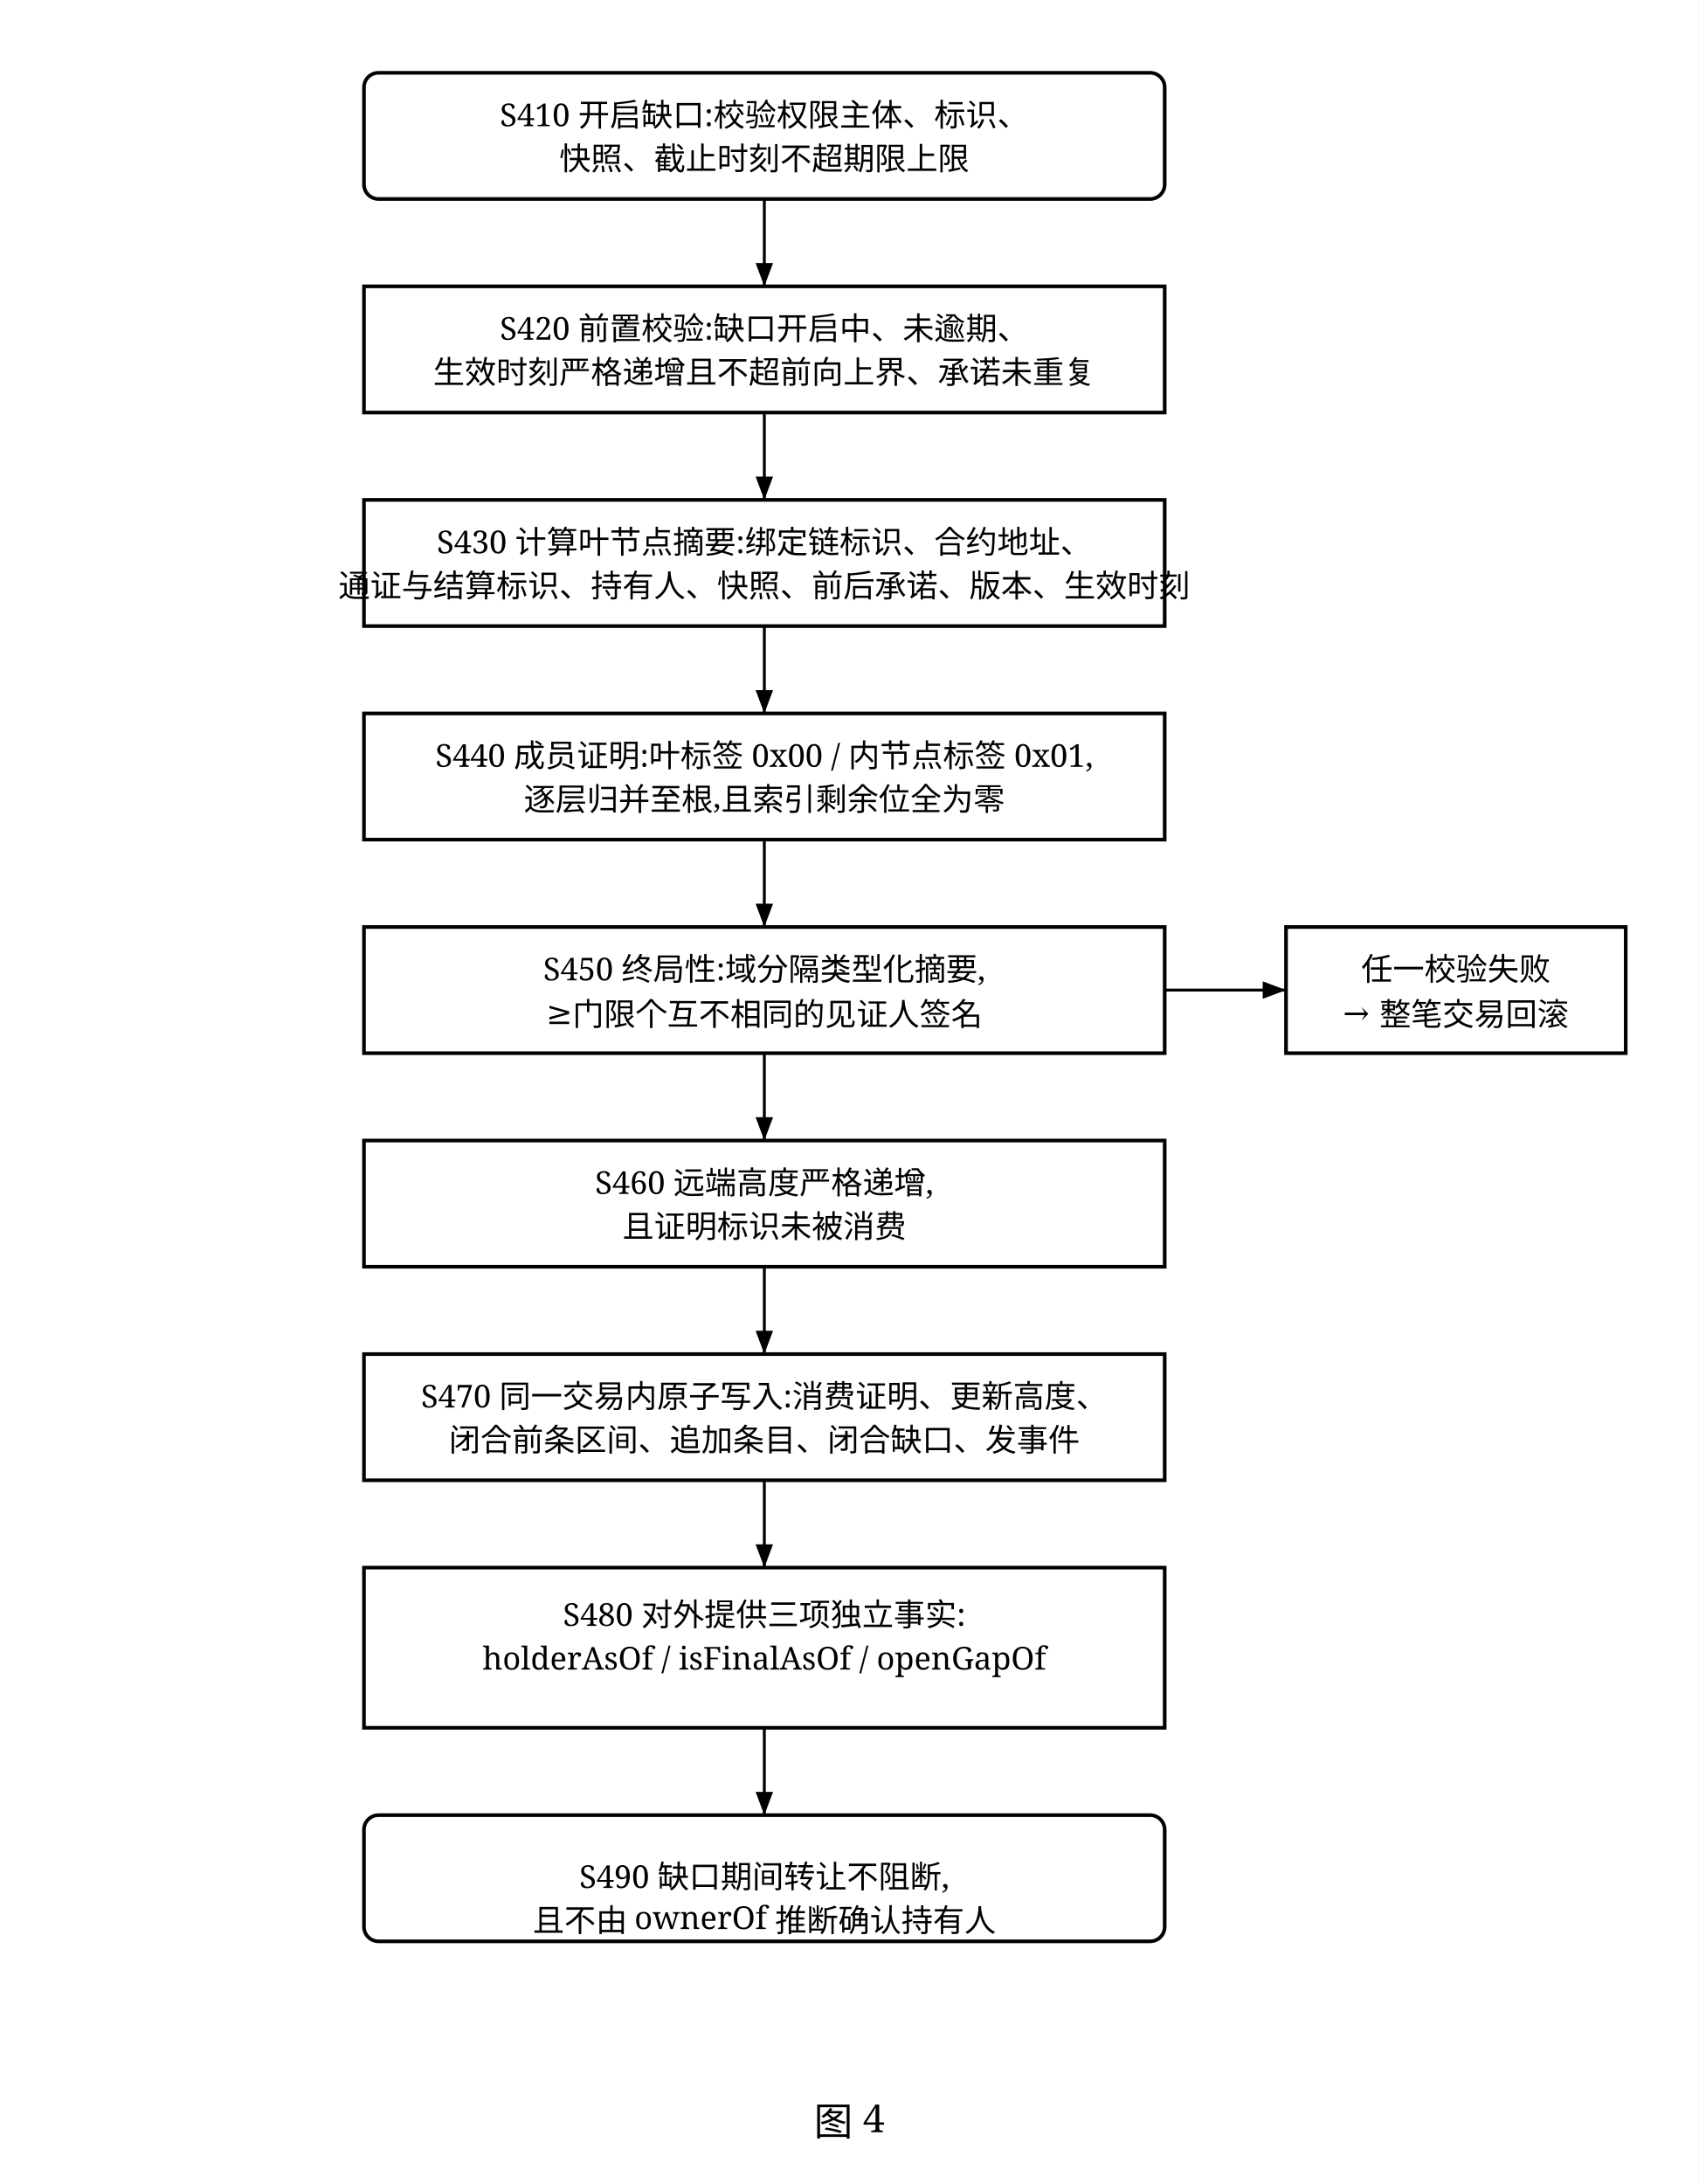
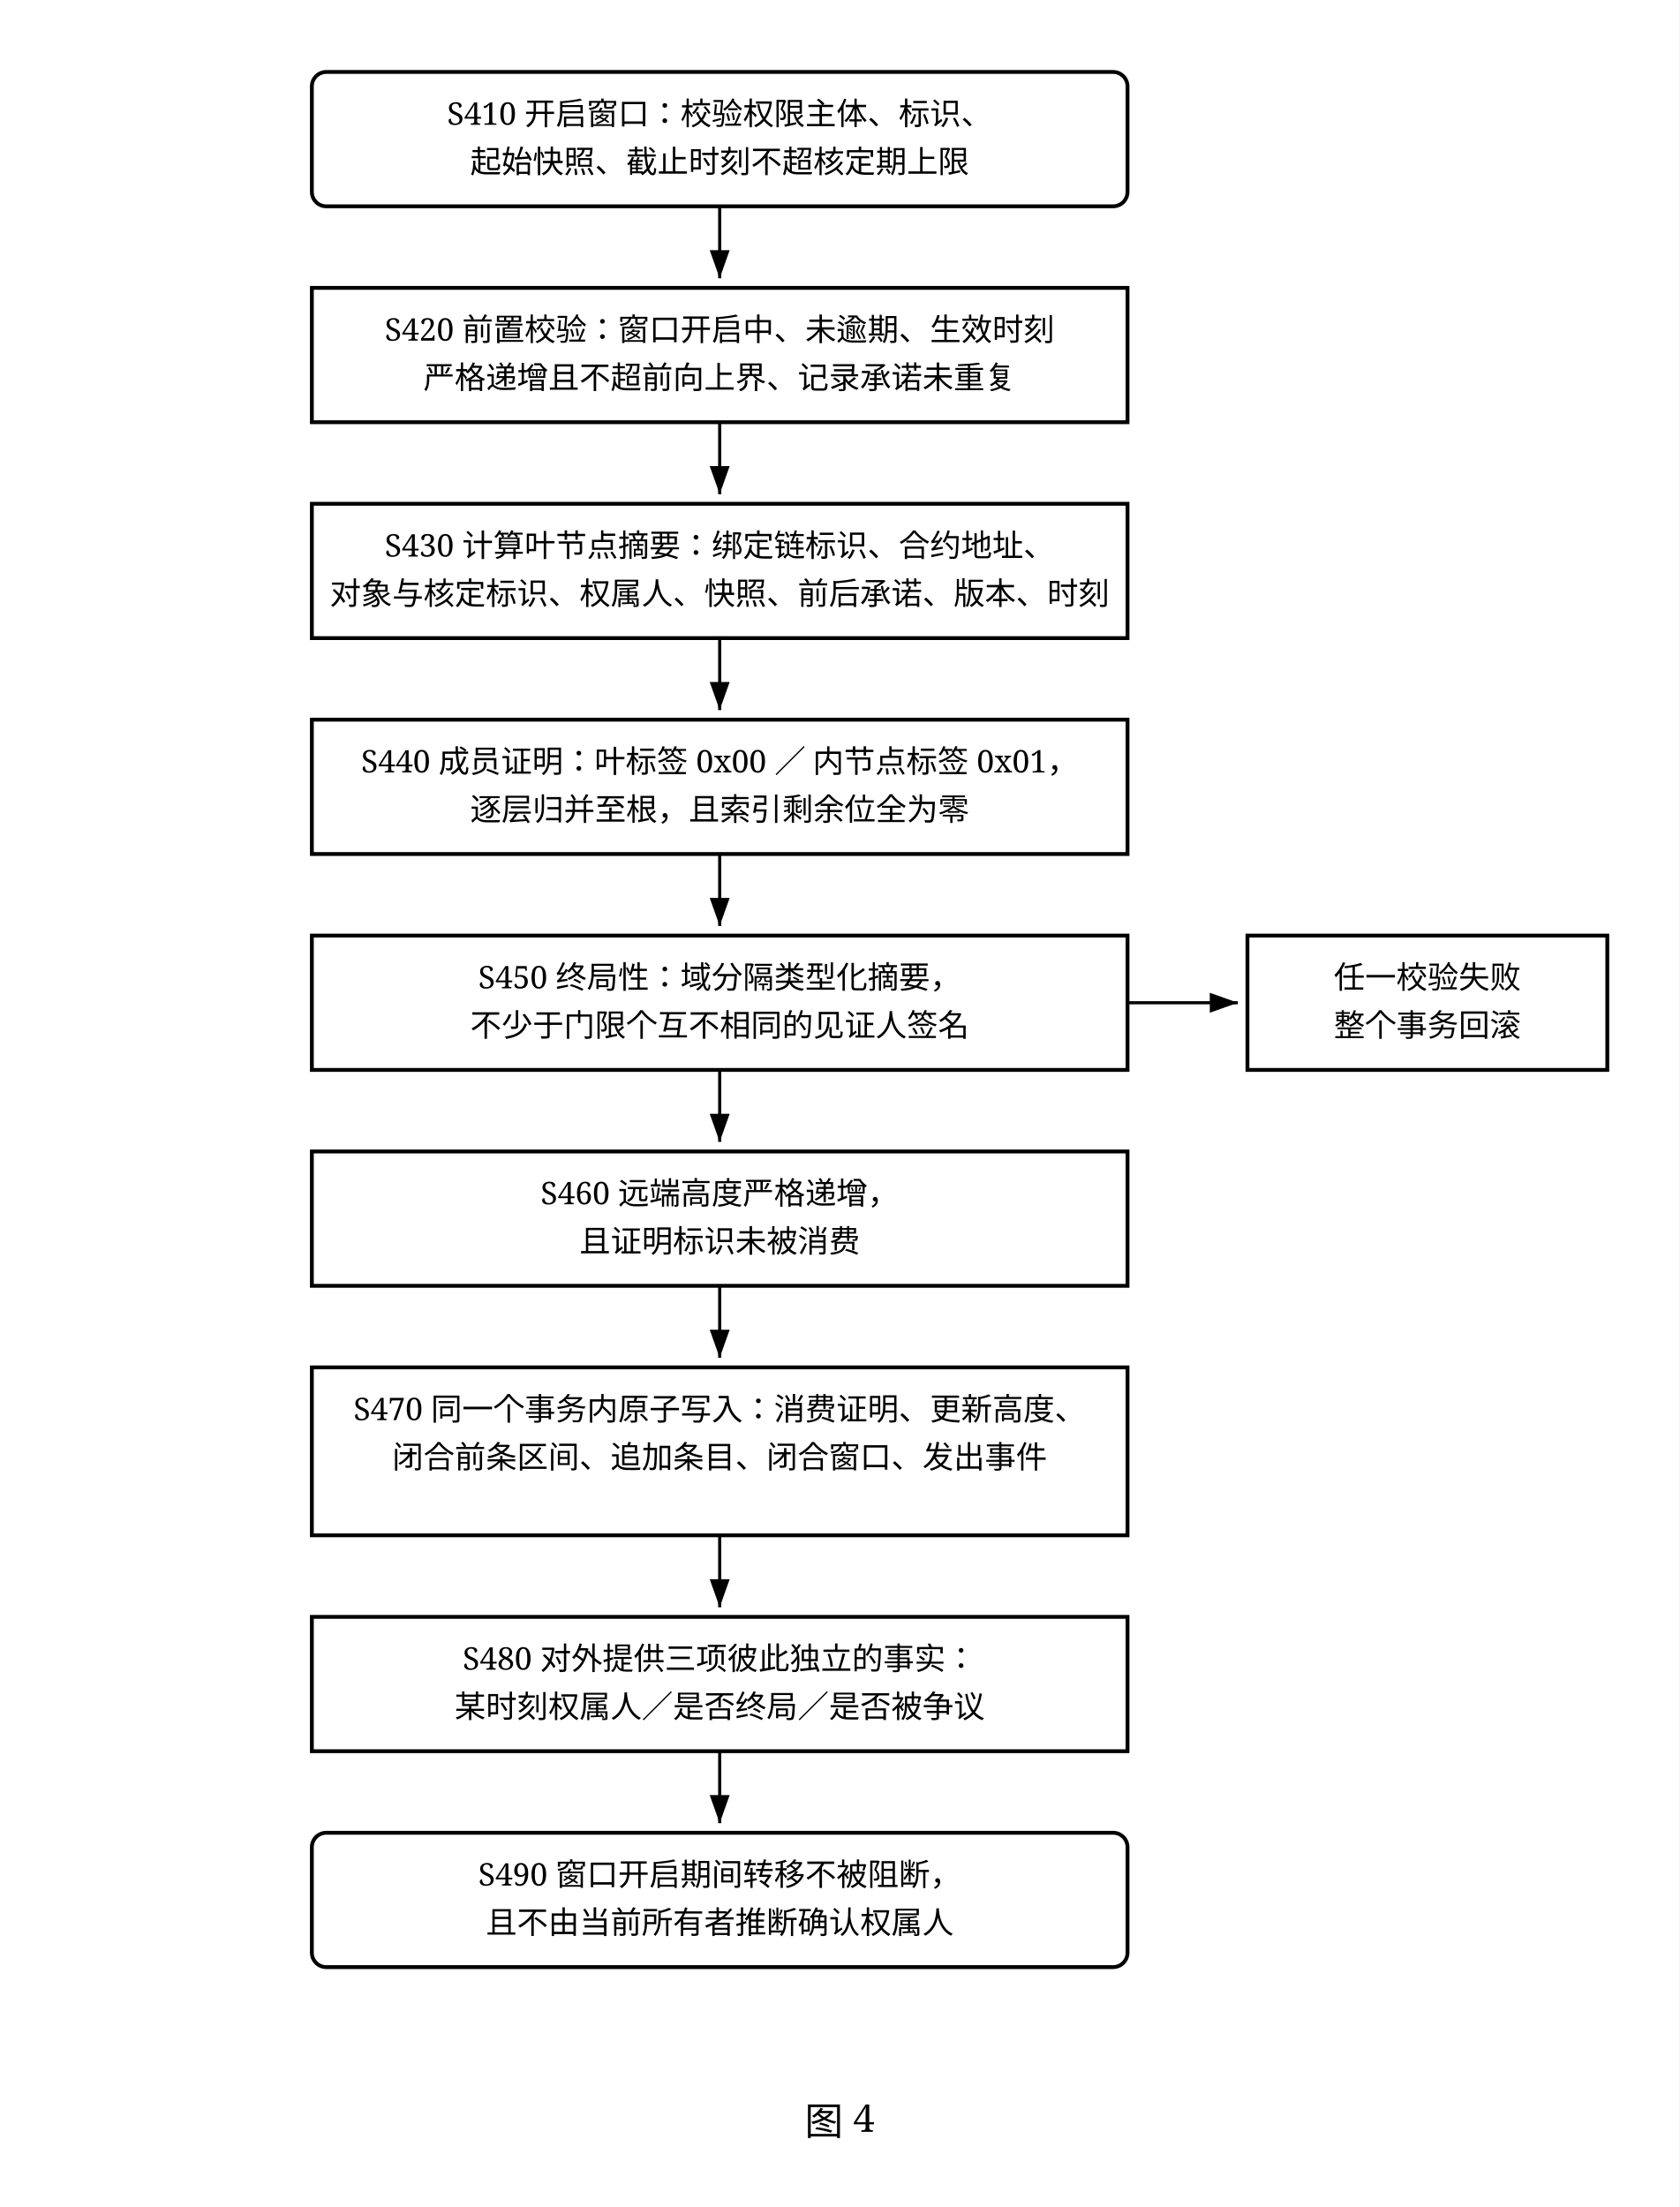
- <svg xmlns="http://www.w3.org/2000/svg" width="700" height="900" viewBox="0 0 700 900" font-family="WenQuanYi Zen Hei, SimSun, serif" font-size="13">
-   <rect width="700" height="900" fill="#fff" />
+ <svg xmlns="http://www.w3.org/2000/svg" width="700" height="920" viewBox="0 0 700 920" font-family="WenQuanYi Zen Hei, SimSun, serif" font-size="13">
  <defs>
-     <marker id="e" markerWidth="9" markerHeight="9" refX="8" refY="3" orient="auto">
-       <path d="M0,0 L8,3 L0,6 Z" fill="#000" />
+     <marker id="e" markerWidth="10" markerHeight="10" refX="9" refY="3.2" orient="auto">
+       <path d="M0,0 L9,3.2 L0,6.4 Z" fill="#000" />
    </marker>
  </defs>
-   <g fill="none" stroke="#000" stroke-width="1.5">
-     <rect x="150" y="30" width="330" height="52" rx="6" />
-     <rect x="150" y="118" width="330" height="52" />
-     <rect x="150" y="206" width="330" height="52" />
-     <rect x="150" y="294" width="330" height="52" />
-     <rect x="150" y="382" width="330" height="52" />
-     <rect x="150" y="470" width="330" height="52" />
-     <rect x="150" y="558" width="330" height="52" />
-     <rect x="150" y="646" width="330" height="66" />
-     <rect x="150" y="748" width="330" height="52" rx="6" />
-     <rect x="530" y="382" width="140" height="52" />
+   <rect width="700" height="920" fill="#fff" />
+   <g fill="none" stroke="#000" stroke-width="1.6">
+     <rect x="130" y="30" width="340" height="56" rx="6" />
+     <rect x="130" y="120" width="340" height="56" />
+     <rect x="130" y="210" width="340" height="56" />
+     <rect x="130" y="300" width="340" height="56" />
+     <rect x="130" y="390" width="340" height="56" />
+     <rect x="130" y="480" width="340" height="56" />
+     <rect x="130" y="570" width="340" height="70" />
+     <rect x="130" y="674" width="340" height="56" />
+     <rect x="130" y="764" width="340" height="56" rx="6" />
+     <rect x="520" y="390" width="150" height="56" />
  </g>
  <g fill="#000" text-anchor="middle">
-     <text x="315" y="52">S410 开启缺口:校验权限主体、标识、</text>
-     <text x="315" y="70">快照、截止时刻不超期限上限</text>
-     <text x="315" y="140">S420 前置校验:缺口开启中、未逾期、</text>
-     <text x="315" y="158">生效时刻严格递增且不超前向上界、承诺未重复</text>
-     <text x="315" y="228">S430 计算叶节点摘要:绑定链标识、合约地址、</text>
-     <text x="315" y="246">通证与结算标识、持有人、快照、前后承诺、版本、生效时刻</text>
-     <text x="315" y="316">S440 成员证明:叶标签 0x00 / 内节点标签 0x01,</text>
-     <text x="315" y="334">逐层归并至根,且索引剩余位全为零</text>
-     <text x="315" y="404">S450 终局性:域分隔类型化摘要,</text>
-     <text x="315" y="422">≥门限个互不相同的见证人签名</text>
-     <text x="315" y="492">S460 远端高度严格递增,</text>
-     <text x="315" y="510">且证明标识未被消费</text>
-     <text x="315" y="580">S470 同一交易内原子写入:消费证明、更新高度、</text>
-     <text x="315" y="598">闭合前条区间、追加条目、闭合缺口、发事件</text>
-     <text x="315" y="670">S480 对外提供三项独立事实:</text>
-     <text x="315" y="688">holderAsOf / isFinalAsOf / openGapOf</text>
-     <text x="315" y="778">S490 缺口期间转让不阻断,</text>
-     <text x="315" y="796">且不由 ownerOf 推断确认持有人</text>
-     <text x="600" y="404">任一校验失败</text>
-     <text x="600" y="422">→ 整笔交易回滚</text>
+     <text x="300" y="52">S410 开启窗口：校验权限主体、标识、</text>
+     <text x="300" y="72">起始快照、截止时刻不超核定期上限</text>
+     <text x="300" y="142">S420 前置校验：窗口开启中、未逾期、生效时刻</text>
+     <text x="300" y="162">严格递增且不超前向上界、记录承诺未重复</text>
+     <text x="300" y="232">S430 计算叶节点摘要：绑定链标识、合约地址、</text>
+     <text x="300" y="252">对象与核定标识、权属人、快照、前后承诺、版本、时刻</text>
+     <text x="300" y="322">S440 成员证明：叶标签 0x00 ／ 内节点标签 0x01，</text>
+     <text x="300" y="342">逐层归并至根，且索引剩余位全为零</text>
+     <text x="300" y="412">S450 终局性：域分隔类型化摘要，</text>
+     <text x="300" y="432">不少于门限个互不相同的见证人签名</text>
+     <text x="300" y="502">S460 远端高度严格递增，</text>
+     <text x="300" y="522">且证明标识未被消费</text>
+     <text x="300" y="592">S470 同一个事务内原子写入：消费证明、更新高度、</text>
+     <text x="300" y="612">闭合前条区间、追加条目、闭合窗口、发出事件</text>
+     <text x="300" y="696">S480 对外提供三项彼此独立的事实：</text>
+     <text x="300" y="716">某时刻权属人／是否终局／是否被争议</text>
+     <text x="300" y="786">S490 窗口开启期间转移不被阻断，</text>
+     <text x="300" y="806">且不由当前所有者推断确认权属人</text>
+     <text x="595" y="412">任一校验失败</text>
+     <text x="595" y="432">整个事务回滚</text>
  </g>
-   <g fill="none" stroke="#000" stroke-width="1.2" marker-end="url(#e)">
-     <path d="M315 82 V118" />
-     <path d="M315 170 V206" />
-     <path d="M315 258 V294" />
-     <path d="M315 346 V382" />
-     <path d="M315 434 V470" />
-     <path d="M315 522 V558" />
-     <path d="M315 610 V646" />
-     <path d="M315 712 V748" />
-     <path d="M480 408 H530" />
+   <g fill="none" stroke="#000" stroke-width="1.3" marker-end="url(#e)">
+     <path d="M300 86 V116" />
+     <path d="M300 176 V206" />
+     <path d="M300 266 V296" />
+     <path d="M300 356 V386" />
+     <path d="M300 446 V476" />
+     <path d="M300 536 V566" />
+     <path d="M300 640 V670" />
+     <path d="M300 730 V760" />
+     <path d="M470 418 H516" />
  </g>
-   <text x="350" y="880" text-anchor="middle" font-size="16">图 4</text>
+   <text x="350" y="890" text-anchor="middle" font-size="16">图 4</text>
</svg>
